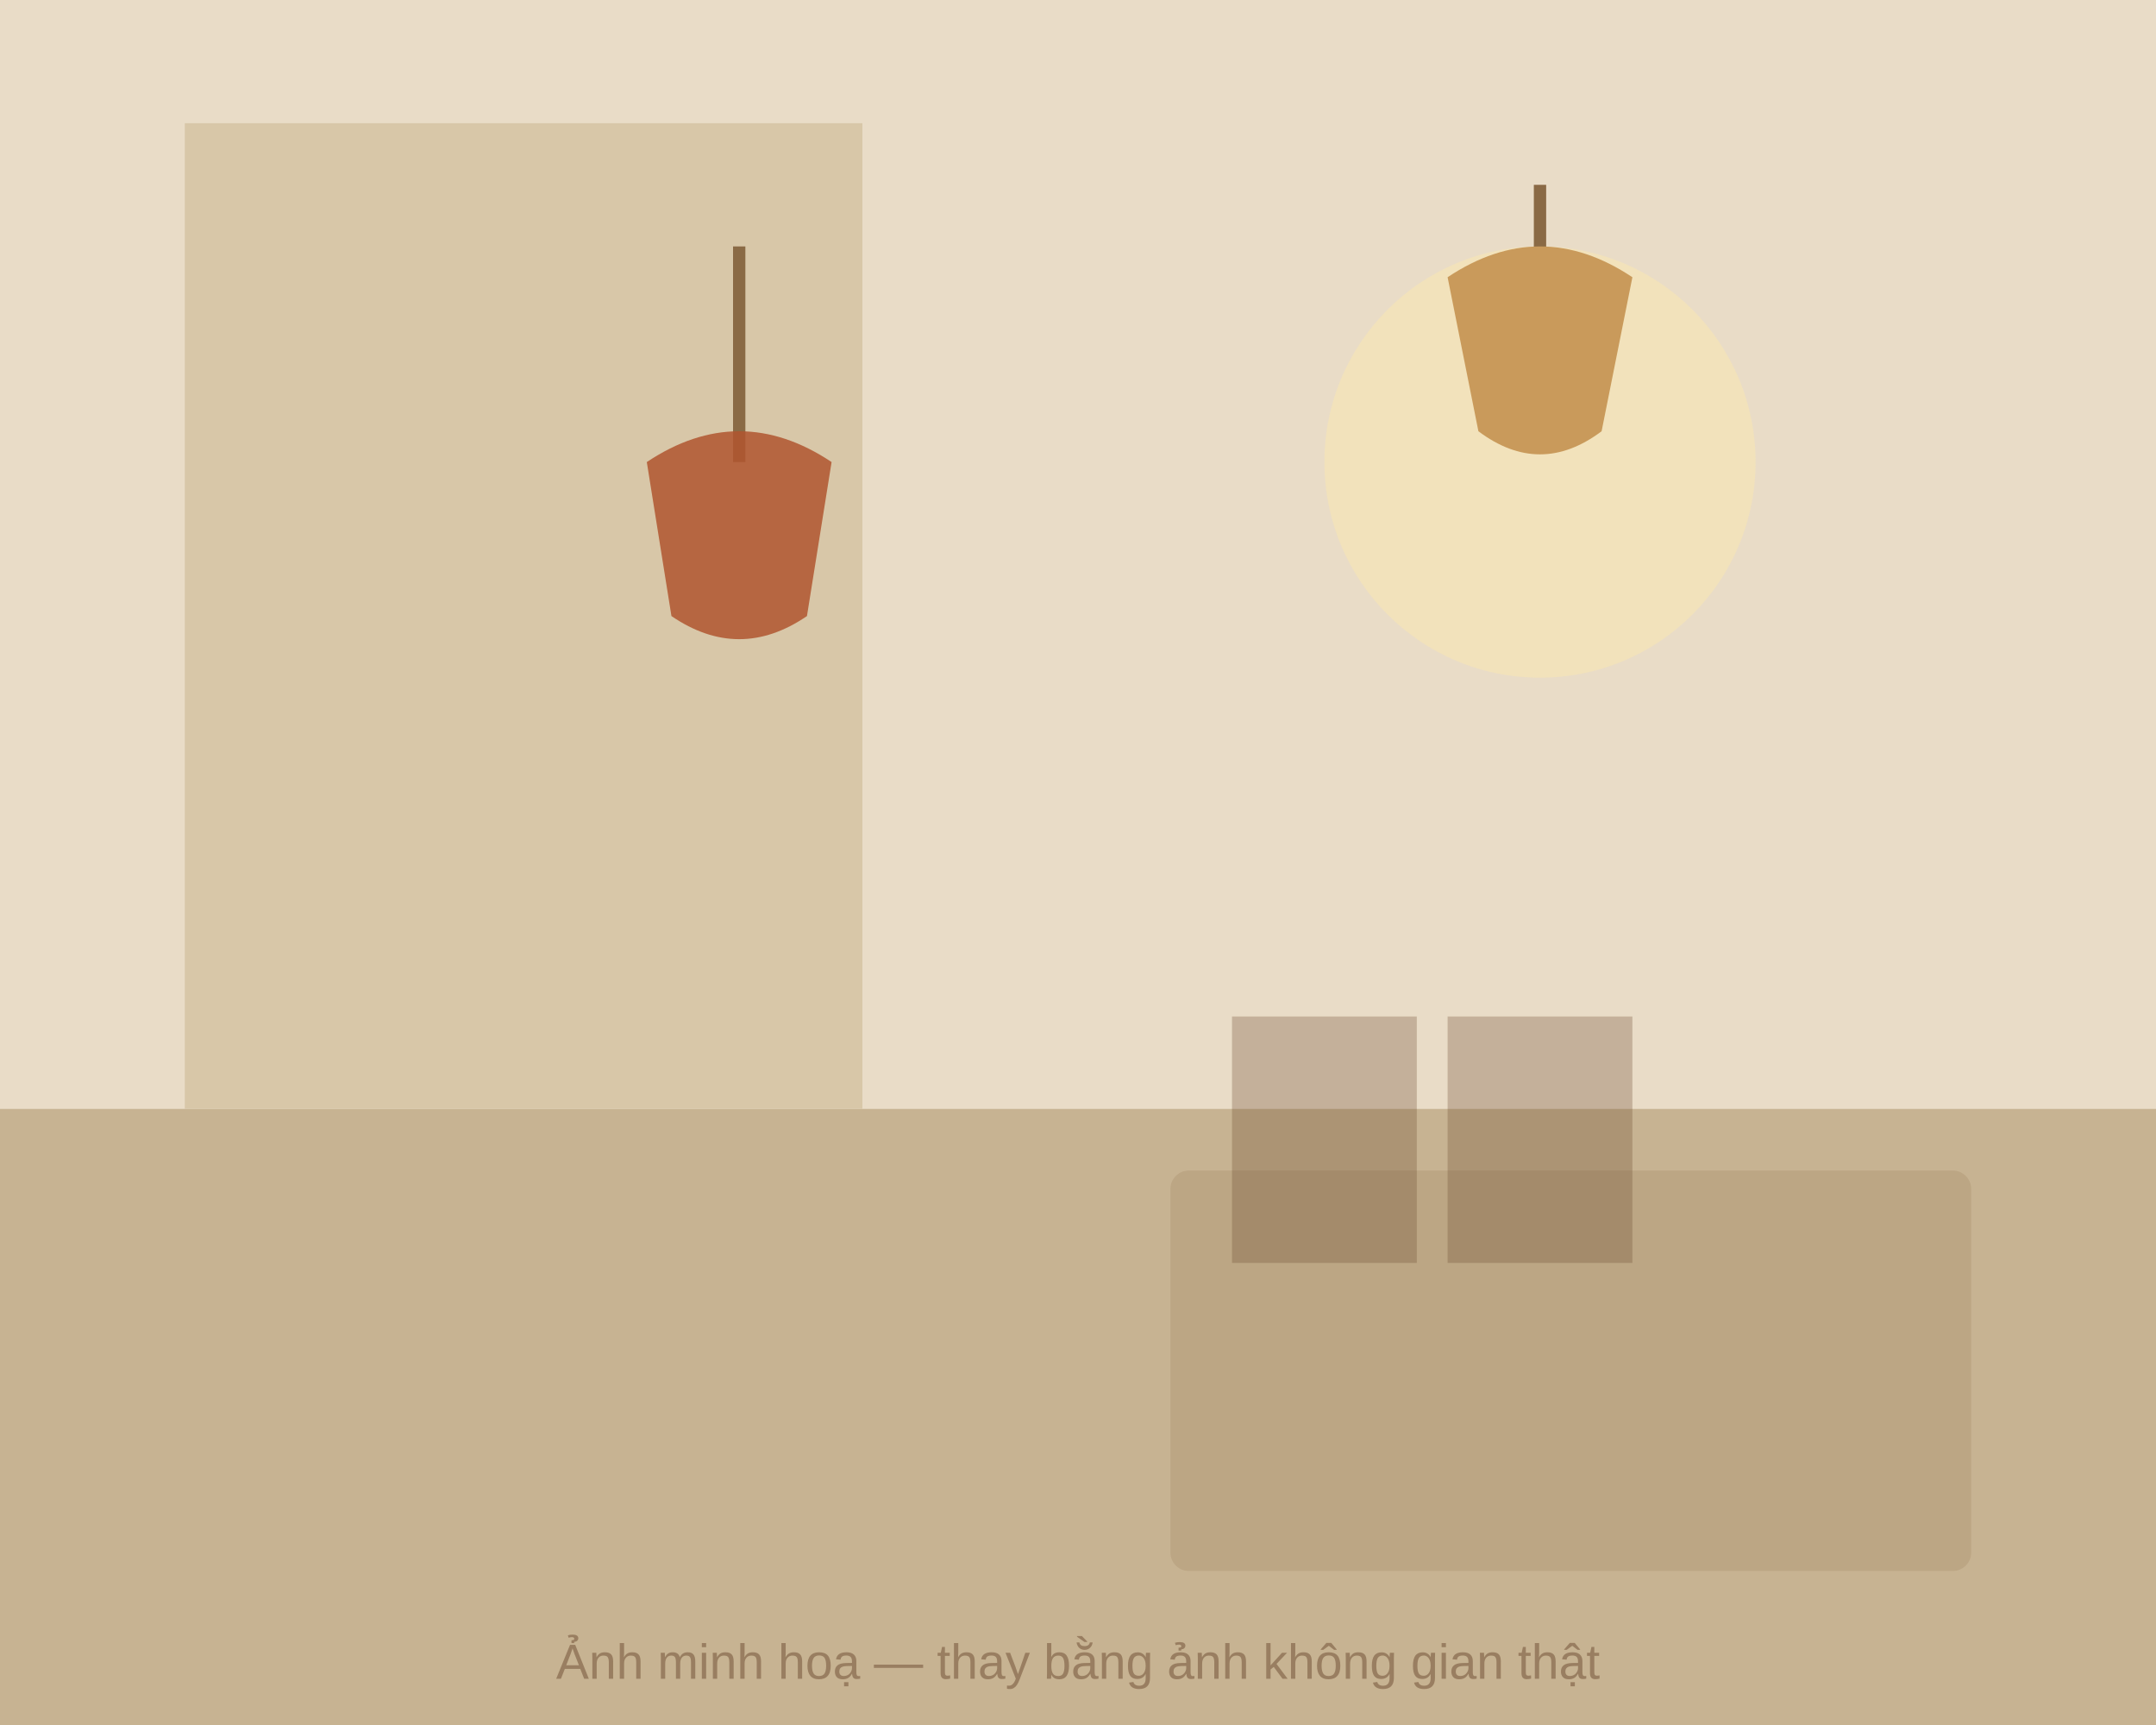
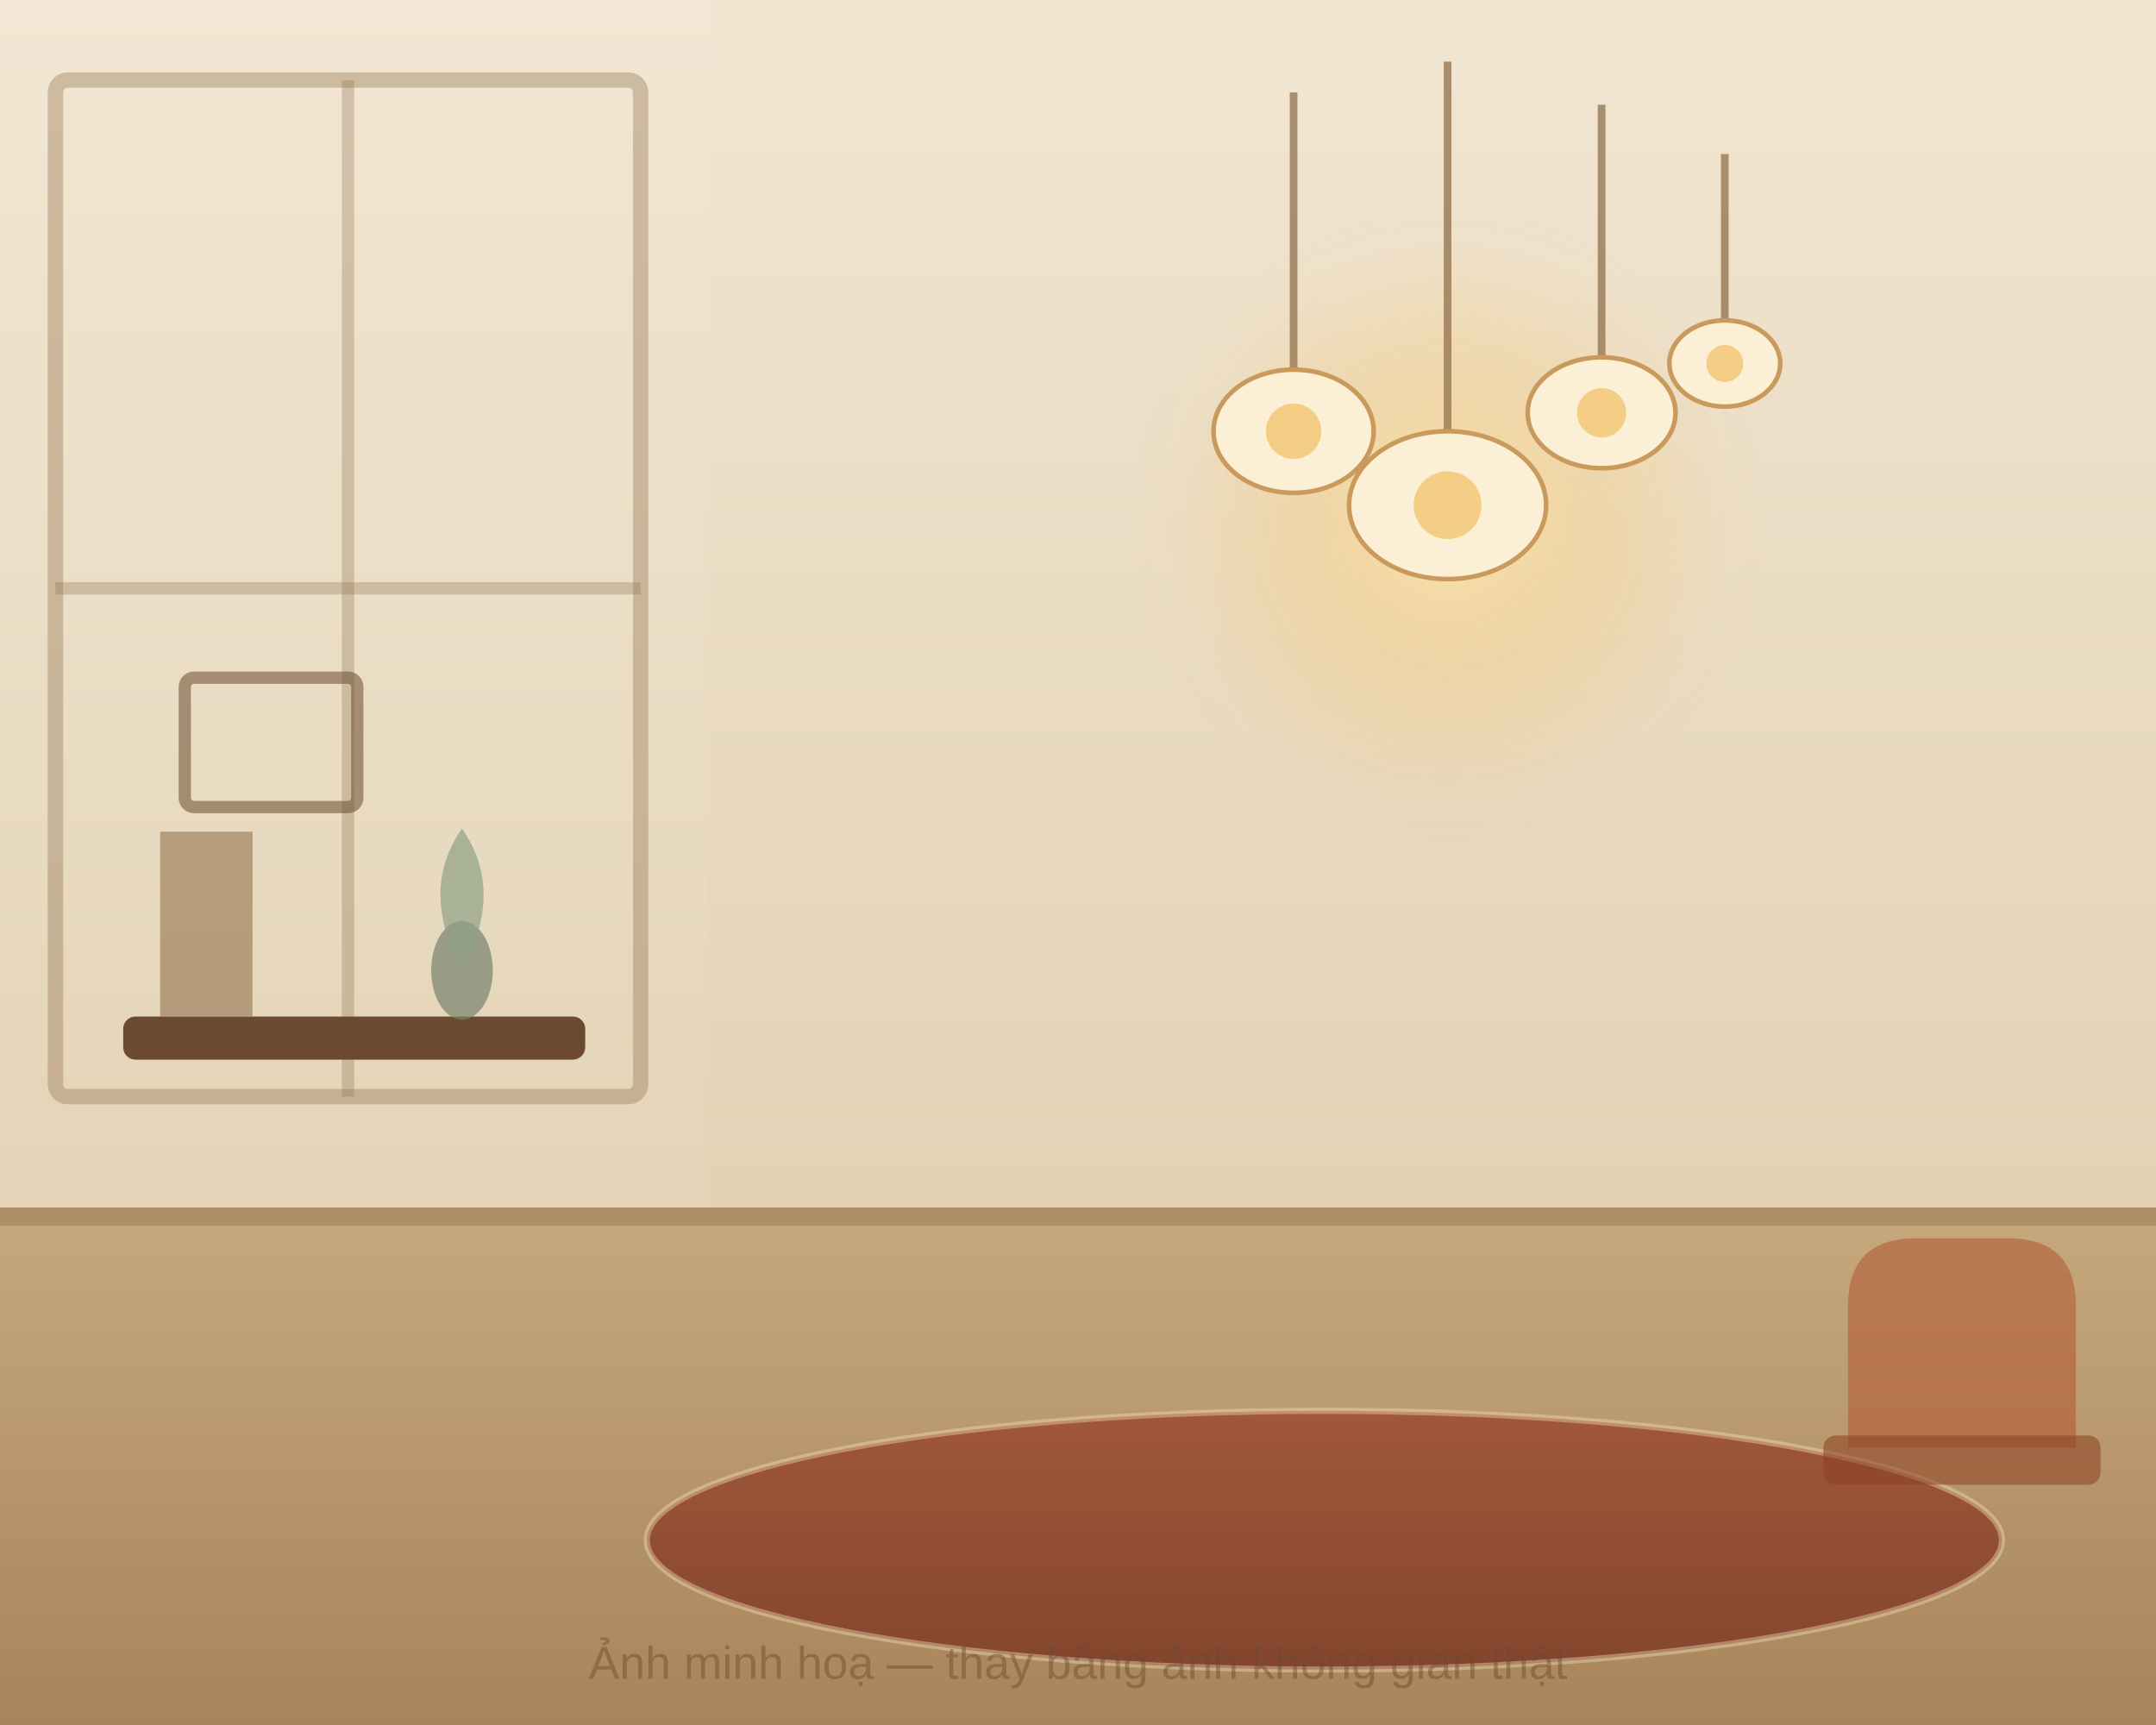
<svg xmlns="http://www.w3.org/2000/svg" viewBox="0 0 700 560">
-   <rect width="700" height="560" fill="#E9DCC7" />
-   <rect x="0" y="360" width="700" height="200" fill="#C7B392" />
-   <rect x="60" y="40" width="220" height="320" fill="#D8C7A8" />
-   <circle cx="500" cy="150" r="70" fill="#F4E3B8" opacity=".8" />
-   <line x1="500" y1="60" x2="500" y2="90" stroke="#8A6A45" stroke-width="4" />
-   <path d="M470 90 Q500 70 530 90 L520 140 Q500 155 480 140 Z" fill="#C99A5B" />
-   <line x1="240" y1="80" x2="240" y2="150" stroke="#8A6A45" stroke-width="4" />
-   <path d="M210 150 Q240 130 270 150 L262 200 Q240 215 218 200 Z" fill="#B0552F" opacity=".85" />
-   <rect x="380" y="380" width="260" height="130" rx="6" fill="#8A6A45" opacity=".18" />
-   <rect x="400" y="330" width="60" height="80" fill="#6B4A2F" opacity=".3" />
-   <rect x="470" y="330" width="60" height="80" fill="#6B4A2F" opacity=".3" />
-   <text x="350" y="545" text-anchor="middle" font-family="Arial" font-size="16" fill="#6B4A2F" opacity=".5">Ảnh minh hoạ — thay bằng ảnh không gian thật</text>
+   <defs>
+     <linearGradient id="wall1" x1="0" y1="0" x2="0" y2="1">
+       <stop offset="0" stop-color="#F1E6D2" />
+       <stop offset="1" stop-color="#E3D2B4" />
+     </linearGradient>
+     <linearGradient id="floor1" x1="0" y1="0" x2="0" y2="1">
+       <stop offset="0" stop-color="#C7A97D" />
+       <stop offset="1" stop-color="#A8845A" />
+     </linearGradient>
+     <radialGradient id="glow1" cx="50%" cy="50%" r="50%">
+       <stop offset="0" stop-color="#FFE7B0" stop-opacity=".95" />
+       <stop offset="55%" stop-color="#F4C572" stop-opacity=".35" />
+       <stop offset="100%" stop-color="#F4C572" stop-opacity="0" />
+     </radialGradient>
+     <linearGradient id="rug1" x1="0" y1="0" x2="0" y2="1">
+       <stop offset="0" stop-color="#9C4B32" />
+       <stop offset="1" stop-color="#7C3A26" />
+     </linearGradient>
+     <filter id="soft1" x="-40%" y="-40%" width="180%" height="180%">
+       <feGaussianBlur stdDeviation="6" />
+     </filter>
+   </defs>
+   <rect width="700" height="392" fill="url(#wall1)" />
+   <rect y="392" width="700" height="168" fill="url(#floor1)" />
+   <rect y="392" width="700" height="6" fill="#8A6A45" opacity=".4" />
+   <rect x="0" y="0" width="230" height="392" fill="#fff" opacity=".05" />
+   <rect x="18" y="26" width="190" height="330" rx="4" fill="none" stroke="#8A6A45" stroke-width="5" opacity=".35" />
+   <line x1="113" y1="26" x2="113" y2="356" stroke="#8A6A45" stroke-width="4" opacity=".3" />
+   <line x1="18" y1="191" x2="208" y2="191" stroke="#8A6A45" stroke-width="4" opacity=".3" />
+   <ellipse cx="430" cy="500" rx="220" ry="42" fill="url(#rug1)" opacity=".85" />
+   <ellipse cx="430" cy="500" rx="220" ry="42" fill="none" stroke="#F4E3B8" stroke-width="2" opacity=".4" />
+   <g filter="url(#soft1)" opacity=".9">
+     <circle cx="470" cy="170" r="95" fill="url(#glow1)" />
+   </g>
+   <g stroke="#8A6A45" stroke-width="2.5" opacity=".7">
+     <line x1="420" y1="30" x2="420" y2="128" />
+     <line x1="470" y1="20" x2="470" y2="150" />
+     <line x1="520" y1="34" x2="520" y2="122" />
+     <line x1="560" y1="50" x2="560" y2="108" />
+   </g>
+   <g fill="#FBEFD6" stroke="#C99A5B" stroke-width="1.5">
+     <ellipse cx="420" cy="140" rx="26" ry="20" />
+     <ellipse cx="470" cy="164" rx="32" ry="24" />
+     <ellipse cx="520" cy="134" rx="24" ry="18" />
+     <ellipse cx="560" cy="118" rx="18" ry="14" />
+   </g>
+   <g fill="#F4C572" opacity=".8">
+     <circle cx="420" cy="140" r="9" />
+     <circle cx="470" cy="164" r="11" />
+     <circle cx="520" cy="134" r="8" />
+     <circle cx="560" cy="118" r="6" />
+   </g>
+   <rect x="40" y="330" width="150" height="14" rx="4" fill="#6B4A2F" />
+   <rect x="52" y="270" width="30" height="60" fill="#8A6A45" opacity=".55" />
+   <rect x="60" y="220" width="56" height="42" rx="3" fill="none" stroke="#6B4A2F" stroke-width="4" opacity=".55" />
+   <ellipse cx="150" cy="315" rx="10" ry="16" fill="#77836C" opacity=".7" />
+   <path d="M150 315 q-14 -26 0 -46 q14 20 0 46" fill="#8FA085" opacity=".7" />
+   <path d="M600 470 v-46 q0 -22 22 -22 h30 q22 0 22 22 v46 z" fill="#B0552F" opacity=".55" />
+   <rect x="592" y="466" width="90" height="16" rx="4" fill="#8A4020" opacity=".55" />
+   <text x="350" y="545" text-anchor="middle" font-family="Arial" font-size="15" fill="#6B4A2F" opacity=".45">Ảnh minh hoạ — thay bằng ảnh không gian thật</text>
</svg>
